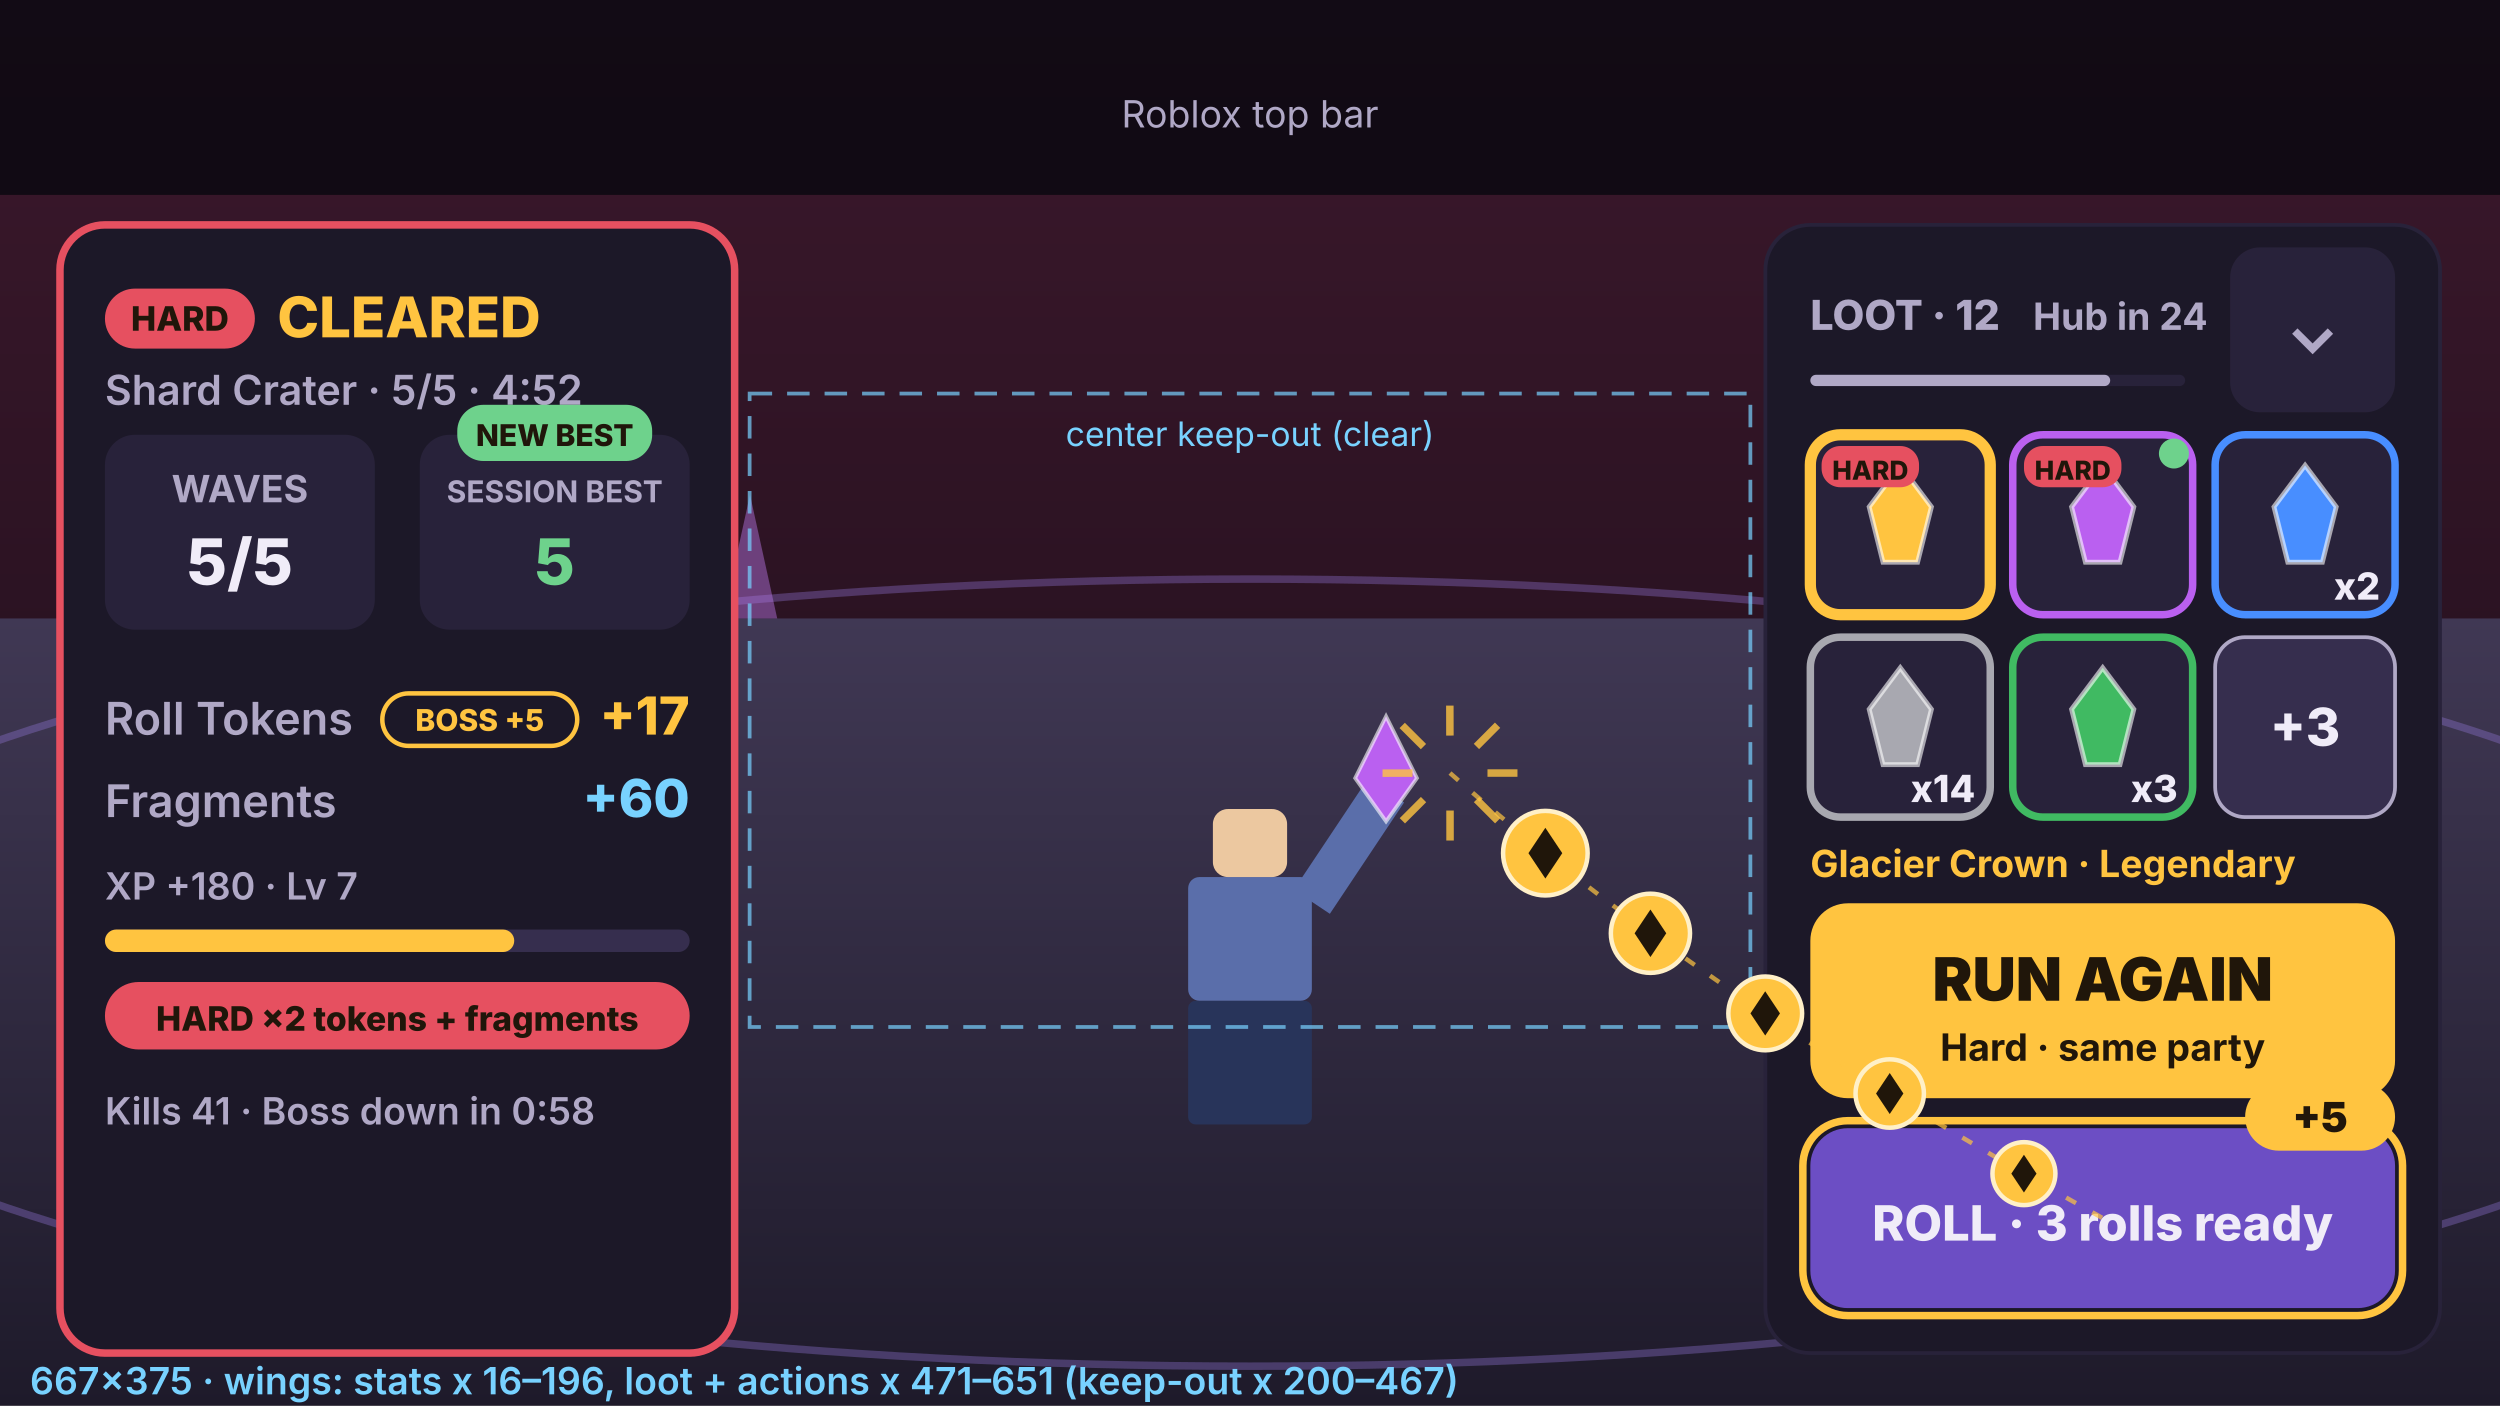
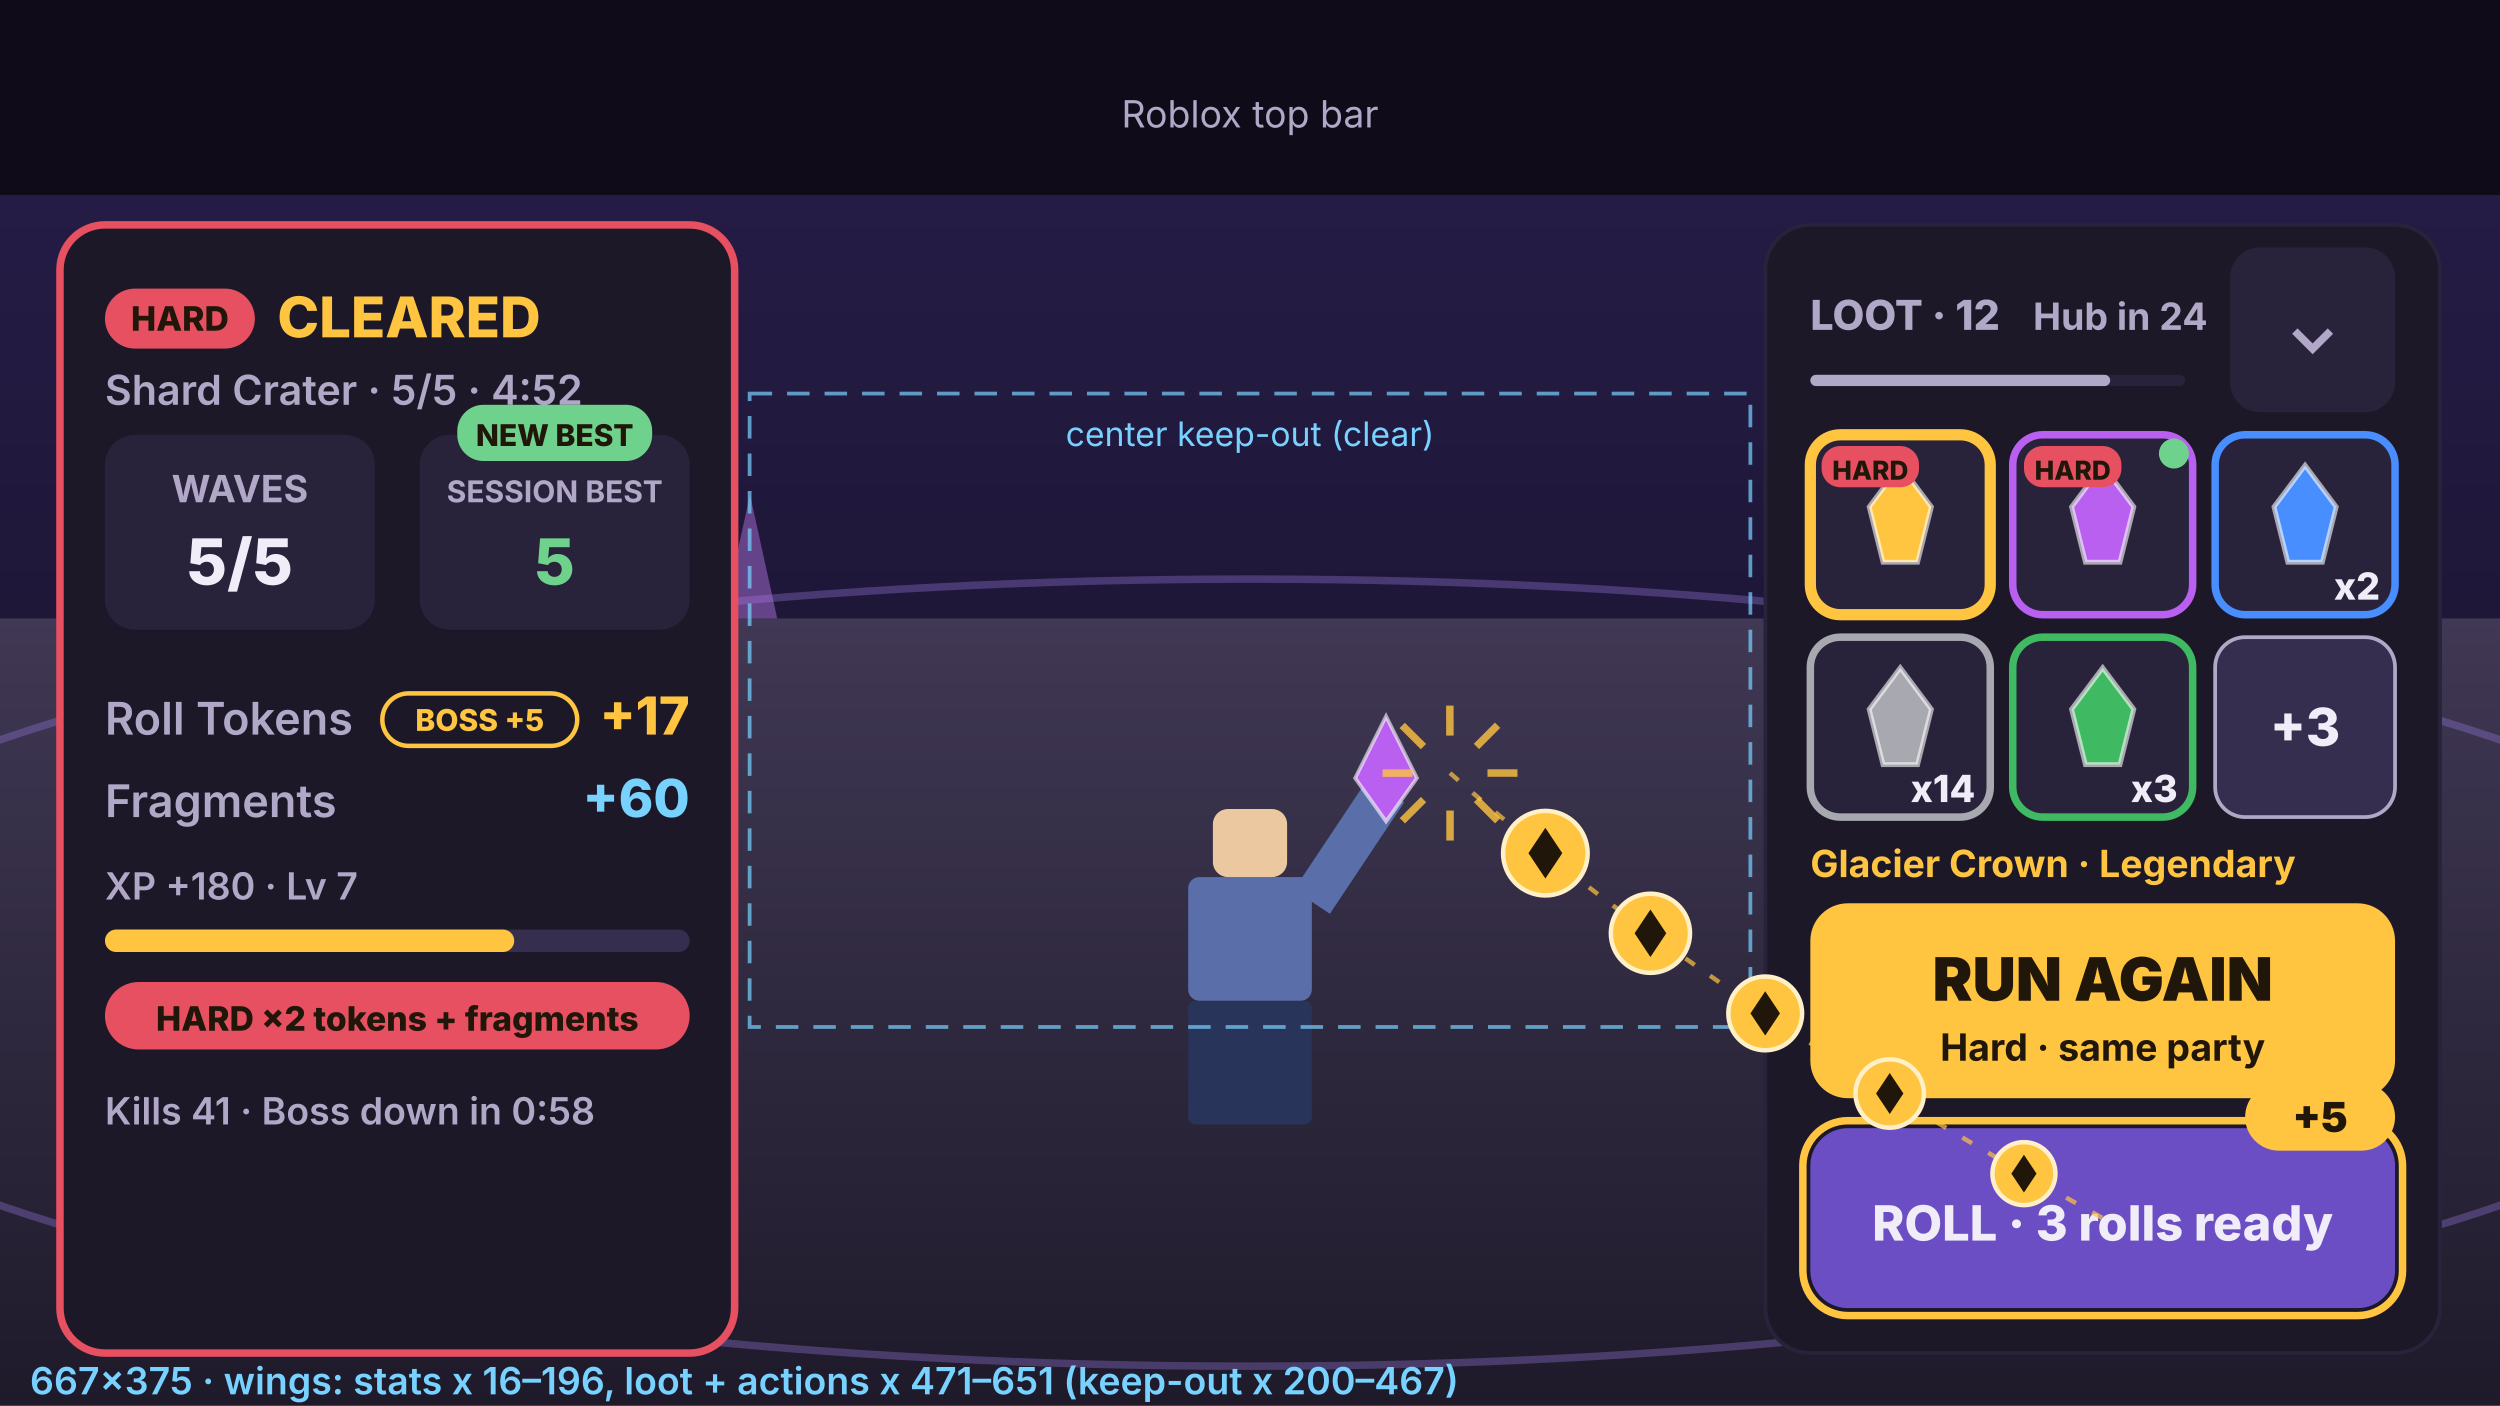
<svg xmlns="http://www.w3.org/2000/svg" width="667" height="375" viewBox="0 0 667 375">
  <defs>
    <linearGradient id="asky" x1="0" y1="0" x2="0" y2="1">
-       <stop offset="0" stop-color="rgb(60,24,44)" />
-       <stop offset="1" stop-color="rgb(22,12,22)" />
+       <stop offset="0" stop-color="rgb(40,30,76)" />
+       <stop offset="1" stop-color="rgb(18,14,30)" />
    </linearGradient>
    <linearGradient id="agnd" x1="0" y1="0" x2="0" y2="1">
      <stop offset="0" stop-color="rgb(64,56,84)" />
      <stop offset="1" stop-color="rgb(30,26,42)" />
    </linearGradient>
  </defs>
  <rect x="0" y="0" width="667" height="375" rx="0" fill="url(#asky)" />
  <polygon points="0,165.0 667,165.0 667,375 0,375" fill="url(#agnd)" />
  <ellipse cx="333.5" cy="259.5" rx="413.54" ry="105.0" fill="none" stroke="rgb(150,120,220)" stroke-opacity="0.35" stroke-width="2" />
  <polygon points="53.36,105.0 66.56,165.0 40.16,165.0" fill="rgb(120,170,255)" opacity="0.45" />
  <polygon points="600.3,117.0 610.86,165.0 589.74,165.0" fill="rgb(186,120,232)" opacity="0.45" />
  <polygon points="200.1,132.0 207.36,165.0 192.84,165.0" fill="rgb(186,120,232)" opacity="0.45" />
  <polygon points="480.24,129.0 488.16,165.0 472.32,165.0" fill="rgb(120,170,255)" opacity="0.45" />
  <rect x="317.0" y="267.0" width="33.0" height="33.0" rx="2" fill="rgb(40,52,90)" />
  <rect x="317.0" y="234.0" width="33.0" height="33.0" rx="3" fill="rgb(90,110,170)" />
  <rect x="323.6" y="215.85" width="19.8" height="18.15" rx="4" fill="rgb(236,200,160)" />
  <line x1="350.0" y1="240.6" x2="369.8" y2="210.9" stroke="rgb(90,110,170)" stroke-width="11.55" />
  <polygon points="369.8,191.1 378.05,207.6 369.8,219.15 361.55,207.6" fill="rgb(186,96,240)" stroke="white" stroke-opacity="0.6" />
  <rect x="0" y="0" width="667" height="52" rx="0" fill="rgb(10,8,16)" opacity="0.85" />
  <text x="333.5" y="34" font-family="'Builder Sans','BuilderSans','Inter','Segoe UI',Arial,sans-serif" font-size="10" font-weight="400" fill="rgb(176,168,198)" text-anchor="middle">Roblox top bar</text>
  <rect x="200" y="105" width="267" height="169" rx="0" fill="none" stroke="rgb(120,210,255)" stroke-width="1" stroke-dasharray="6 4" stroke-opacity="0.7" />
  <text x="333.5" y="119" font-family="'Builder Sans','BuilderSans','Inter','Segoe UI',Arial,sans-serif" font-size="9" font-weight="400" fill="rgb(120,210,255)" text-anchor="middle">center keep-out (clear)</text>
  <rect x="16" y="60" width="180" height="301" rx="12" fill="rgb(28,24,40)" stroke="rgb(230,80,96)" stroke-width="2" />
  <rect x="28" y="77" width="40" height="16" rx="8.0" fill="rgb(230,80,96)" />
  <text x="48.0" y="88.24" font-family="'Builder Sans','BuilderSans','Inter','Segoe UI',Arial,sans-serif" font-size="9" font-weight="800" fill="rgb(32,22,10)" text-anchor="middle">HARD</text>
  <text x="74" y="90" font-family="'Builder Sans','BuilderSans','Inter','Segoe UI',Arial,sans-serif" font-size="15" font-weight="800" fill="rgb(255,196,64)" text-anchor="start">CLEARED</text>
  <text x="28" y="108" font-family="'Builder Sans','BuilderSans','Inter','Segoe UI',Arial,sans-serif" font-size="11" font-weight="600" fill="rgb(176,168,198)" text-anchor="start">Shard Crater · 5/5 · 4:52</text>
  <rect x="28" y="116" width="72.0" height="52" rx="8" fill="rgb(40,34,58)" />
  <text x="64.0" y="134" font-family="'Builder Sans','BuilderSans','Inter','Segoe UI',Arial,sans-serif" font-size="10" font-weight="700" fill="rgb(176,168,198)" text-anchor="middle">WAVES</text>
  <text x="64.0" y="156" font-family="'Builder Sans','BuilderSans','Inter','Segoe UI',Arial,sans-serif" font-size="17" font-weight="800" fill="rgb(240,236,248)" text-anchor="middle">5/5</text>
  <rect x="112.0" y="116" width="72.0" height="52" rx="8" fill="rgb(40,34,58)" />
  <text x="148.0" y="134" font-family="'Builder Sans','BuilderSans','Inter','Segoe UI',Arial,sans-serif" font-size="8" font-weight="700" fill="rgb(176,168,198)" text-anchor="middle">SESSION BEST</text>
  <text x="148.0" y="156" font-family="'Builder Sans','BuilderSans','Inter','Segoe UI',Arial,sans-serif" font-size="17" font-weight="800" fill="rgb(110,210,140)" text-anchor="middle">5</text>
  <rect x="122.0" y="108" width="52" height="15" rx="7" fill="rgb(110,210,140)" />
  <text x="148.0" y="119" font-family="'Builder Sans','BuilderSans','Inter','Segoe UI',Arial,sans-serif" font-size="8" font-weight="800" fill="rgb(32,22,10)" text-anchor="middle">NEW BEST</text>
  <text x="28" y="196" font-family="'Builder Sans','BuilderSans','Inter','Segoe UI',Arial,sans-serif" font-size="12" font-weight="600" fill="rgb(176,168,198)" text-anchor="start">Roll Tokens</text>
  <text x="184" y="196" font-family="'Builder Sans','BuilderSans','Inter','Segoe UI',Arial,sans-serif" font-size="14" font-weight="800" fill="rgb(255,196,64)" text-anchor="end">+17</text>
  <rect x="102" y="185" width="52" height="14" rx="7" fill="none" stroke="rgb(255,196,64)" stroke-width="1.2" />
  <text x="128" y="195" font-family="'Builder Sans','BuilderSans','Inter','Segoe UI',Arial,sans-serif" font-size="8" font-weight="800" fill="rgb(255,196,64)" text-anchor="middle">BOSS +5</text>
  <text x="28" y="218" font-family="'Builder Sans','BuilderSans','Inter','Segoe UI',Arial,sans-serif" font-size="12" font-weight="600" fill="rgb(176,168,198)" text-anchor="start">Fragments</text>
  <text x="184" y="218" font-family="'Builder Sans','BuilderSans','Inter','Segoe UI',Arial,sans-serif" font-size="14" font-weight="800" fill="rgb(120,210,255)" text-anchor="end">+60</text>
  <text x="28" y="240" font-family="'Builder Sans','BuilderSans','Inter','Segoe UI',Arial,sans-serif" font-size="10" font-weight="600" fill="rgb(176,168,198)" text-anchor="start">XP +180 · Lv 7</text>
  <rect x="28" y="248" width="156" height="6" rx="3.0" fill="rgb(54,46,78)" />
  <rect x="28" y="248" width="109.2" height="6" rx="3.0" fill="rgb(255,196,64)" />
  <rect x="28" y="262" width="156" height="18" rx="9" fill="rgb(230,80,96)" />
  <text x="106.0" y="275" font-family="'Builder Sans','BuilderSans','Inter','Segoe UI',Arial,sans-serif" font-size="9" font-weight="800" fill="rgb(32,22,10)" text-anchor="middle">HARD ×2 tokens + fragments</text>
  <text x="28" y="300" font-family="'Builder Sans','BuilderSans','Inter','Segoe UI',Arial,sans-serif" font-size="10" font-weight="600" fill="rgb(176,168,198)" text-anchor="start">Kills 41 · Boss down in 0:58</text>
  <rect x="471" y="60" width="180" height="301" rx="12" fill="rgb(28,24,40)" stroke="rgb(40,34,58)" stroke-width="1" />
  <text x="483" y="88" font-family="'Builder Sans','BuilderSans','Inter','Segoe UI',Arial,sans-serif" font-size="11" font-weight="800" fill="rgb(176,168,198)" text-anchor="start">LOOT · 12</text>
  <rect x="483" y="100" width="100" height="3" rx="1.5" fill="rgb(40,34,58)" />
  <rect x="483" y="100" width="80.0" height="3" rx="1.5" fill="rgb(176,168,198)" />
  <text x="589" y="88" font-family="'Builder Sans','BuilderSans','Inter','Segoe UI',Arial,sans-serif" font-size="10" font-weight="700" fill="rgb(176,168,198)" text-anchor="end">Hub in 24</text>
  <rect x="595" y="66" width="44" height="44" rx="8" fill="rgb(40,34,58)" />
  <text x="617.0" y="94.3" font-family="'Builder Sans','BuilderSans','Inter','Segoe UI',Arial,sans-serif" font-size="18" font-weight="700" fill="rgb(176,168,198)" text-anchor="middle">⌄</text>
  <rect x="483" y="116" width="48" height="48" rx="8" fill="rgb(40,34,58)" stroke="rgb(255,196,64)" stroke-width="3" />
  <g transform="translate(507.0,138.0) scale(0.9230769)">
    <polygon points="0,-15 9,-3 5,13 -5,13 -9,-3" fill="rgb(255,196,64)" stroke="white" stroke-opacity="0.6" stroke-width="1.4" />
  </g>
  <rect x="486" y="119" width="26" height="11" rx="5" fill="rgb(230,80,96)" />
  <text x="499" y="128" font-family="'Builder Sans','BuilderSans','Inter','Segoe UI',Arial,sans-serif" font-size="7" font-weight="800" fill="rgb(32,22,10)" text-anchor="middle">HARD</text>
  <rect x="537" y="116" width="48" height="48" rx="8" fill="rgb(40,34,58)" stroke="rgb(186,96,240)" stroke-width="2" />
  <g transform="translate(561.0,138.0) scale(0.9230769)">
    <polygon points="0,-15 9,-3 5,13 -5,13 -9,-3" fill="rgb(186,96,240)" stroke="white" stroke-opacity="0.6" stroke-width="1.4" />
  </g>
  <rect x="540" y="119" width="26" height="11" rx="5" fill="rgb(230,80,96)" />
  <text x="553" y="128" font-family="'Builder Sans','BuilderSans','Inter','Segoe UI',Arial,sans-serif" font-size="7" font-weight="800" fill="rgb(32,22,10)" text-anchor="middle">HARD</text>
  <circle cx="580" cy="121" r="4" fill="rgb(110,210,140)" />
  <rect x="591" y="116" width="48" height="48" rx="8" fill="rgb(40,34,58)" stroke="rgb(72,142,255)" stroke-width="2" />
  <g transform="translate(615.0,138.0) scale(0.9230769)">
    <polygon points="0,-15 9,-3 5,13 -5,13 -9,-3" fill="rgb(72,142,255)" stroke="white" stroke-opacity="0.6" stroke-width="1.4" />
  </g>
  <text x="635" y="160" font-family="'Builder Sans','BuilderSans','Inter','Segoe UI',Arial,sans-serif" font-size="10" font-weight="800" fill="rgb(240,236,248)" text-anchor="end">x2</text>
  <rect x="483" y="170" width="48" height="48" rx="8" fill="rgb(40,34,58)" stroke="rgb(168,168,176)" stroke-width="2" />
  <g transform="translate(507.0,192.0) scale(0.9230769)">
    <polygon points="0,-15 9,-3 5,13 -5,13 -9,-3" fill="rgb(168,168,176)" stroke="white" stroke-opacity="0.6" stroke-width="1.4" />
  </g>
  <text x="527" y="214" font-family="'Builder Sans','BuilderSans','Inter','Segoe UI',Arial,sans-serif" font-size="10" font-weight="800" fill="rgb(240,236,248)" text-anchor="end">x14</text>
  <rect x="537" y="170" width="48" height="48" rx="8" fill="rgb(40,34,58)" stroke="rgb(64,186,98)" stroke-width="2" />
  <g transform="translate(561.0,192.0) scale(0.9230769)">
    <polygon points="0,-15 9,-3 5,13 -5,13 -9,-3" fill="rgb(64,186,98)" stroke="white" stroke-opacity="0.6" stroke-width="1.4" />
  </g>
  <text x="581" y="214" font-family="'Builder Sans','BuilderSans','Inter','Segoe UI',Arial,sans-serif" font-size="10" font-weight="800" fill="rgb(240,236,248)" text-anchor="end">x3</text>
  <rect x="591" y="170" width="48" height="48" rx="8" fill="rgb(54,46,78)" stroke="rgb(176,168,198)" stroke-width="1" />
  <text x="615.0" y="199.0" font-family="'Builder Sans','BuilderSans','Inter','Segoe UI',Arial,sans-serif" font-size="14" font-weight="800" fill="rgb(240,236,248)" text-anchor="middle">+3</text>
  <text x="483" y="234" font-family="'Builder Sans','BuilderSans','Inter','Segoe UI',Arial,sans-serif" font-size="10" font-weight="700" fill="rgb(255,196,64)" text-anchor="start">Glacier Crown · Legendary</text>
  <rect x="483" y="241" width="156" height="52" rx="10" fill="rgb(255,196,64)" />
  <text x="561.0" y="267.0" font-family="'Builder Sans','BuilderSans','Inter','Segoe UI',Arial,sans-serif" font-size="16" font-weight="900" fill="rgb(32,22,10)" text-anchor="middle">RUN AGAIN</text>
  <text x="561.0" y="283.0" font-family="'Builder Sans','BuilderSans','Inter','Segoe UI',Arial,sans-serif" font-size="10" font-weight="700" fill="rgb(32,22,10)" text-anchor="middle">Hard · same party</text>
  <rect x="481" y="299" width="160" height="52" rx="12" fill="none" stroke="rgb(255,196,64)" stroke-width="2" />
  <rect x="483" y="301" width="156" height="48" rx="10" fill="rgb(108,78,196)" />
  <text x="561.0" y="331" font-family="'Builder Sans','BuilderSans','Inter','Segoe UI',Arial,sans-serif" font-size="13" font-weight="800" fill="rgb(240,236,248)" text-anchor="middle">ROLL · 3 rolls ready</text>
  <rect x="599" y="289" width="40" height="18" rx="9" fill="rgb(255,196,64)" />
  <text x="619" y="302" font-family="'Builder Sans','BuilderSans','Inter','Segoe UI',Arial,sans-serif" font-size="11" font-weight="900" fill="rgb(32,22,10)" text-anchor="middle">+5</text>
  <path d="M386.86,206.25 Q453.93,265.625 561.0,325" fill="none" stroke="rgb(255,196,64)" stroke-width="1.2" stroke-dasharray="3 5" opacity="0.7" />
  <line x1="396.86" y1="206.25" x2="404.86" y2="206.25" stroke="rgb(255,196,64)" stroke-width="2" opacity="0.8" />
  <line x1="393.934" y1="213.318" x2="399.593" y2="218.973" stroke="rgb(255,196,64)" stroke-width="2" opacity="0.8" />
  <line x1="386.868" y1="216.25" x2="386.874" y2="224.25" stroke="rgb(255,196,64)" stroke-width="2" opacity="0.8" />
  <line x1="379.797" y1="213.33" x2="374.147" y2="218.993" stroke="rgb(255,196,64)" stroke-width="2" opacity="0.8" />
  <line x1="376.86" y1="206.266" x2="368.86" y2="206.279" stroke="rgb(255,196,64)" stroke-width="2" opacity="0.8" />
  <line x1="379.775" y1="199.193" x2="374.107" y2="193.547" stroke="rgb(255,196,64)" stroke-width="2" opacity="0.8" />
  <line x1="386.836" y1="196.25" x2="386.817" y2="188.25" stroke="rgb(255,196,64)" stroke-width="2" opacity="0.8" />
  <line x1="393.911" y1="199.159" x2="399.552" y2="193.487" stroke="rgb(255,196,64)" stroke-width="2" opacity="0.8" />
  <circle cx="412.301" cy="227.625" r="11.28" fill="rgb(255,196,64)" stroke="rgb(255,240,200)" stroke-width="1.2" />
  <polygon points="412.301,220.857 416.813,227.625 412.301,234.393 407.789,227.625" fill="rgb(32,22,10)" opacity="1" />
  <circle cx="440.334" cy="249.0" r="10.56" fill="rgb(255,196,64)" stroke="rgb(255,240,200)" stroke-width="1.2" />
  <polygon points="440.334,242.664 444.558,249.0 440.334,255.336 436.11,249.0" fill="rgb(32,22,10)" opacity="1" />
  <circle cx="470.96" cy="270.375" r="9.84" fill="rgb(255,196,64)" stroke="rgb(255,240,200)" stroke-width="1.2" />
  <polygon points="470.96,264.471 474.896,270.375 470.96,276.279 467.024,270.375" fill="rgb(32,22,10)" opacity="1" />
  <circle cx="504.177" cy="291.75" r="9.12" fill="rgb(255,196,64)" stroke="rgb(255,240,200)" stroke-width="1.2" />
  <polygon points="504.177,286.278 507.825,291.75 504.177,297.222 500.529,291.75" fill="rgb(32,22,10)" opacity="1" />
  <circle cx="539.986" cy="313.125" r="8.4" fill="rgb(255,196,64)" stroke="rgb(255,240,200)" stroke-width="1.2" />
  <polygon points="539.986,308.085 543.346,313.125 539.986,318.165 536.626,313.125" fill="rgb(32,22,10)" opacity="1" />
  <text x="8" y="372" font-family="'Builder Sans','BuilderSans','Inter','Segoe UI',Arial,sans-serif" font-size="10" font-weight="600" fill="rgb(120,210,255)" text-anchor="start">667×375 · wings: stats x 16–196, loot + actions x 471–651 (keep-out x 200–467)</text>
</svg>
